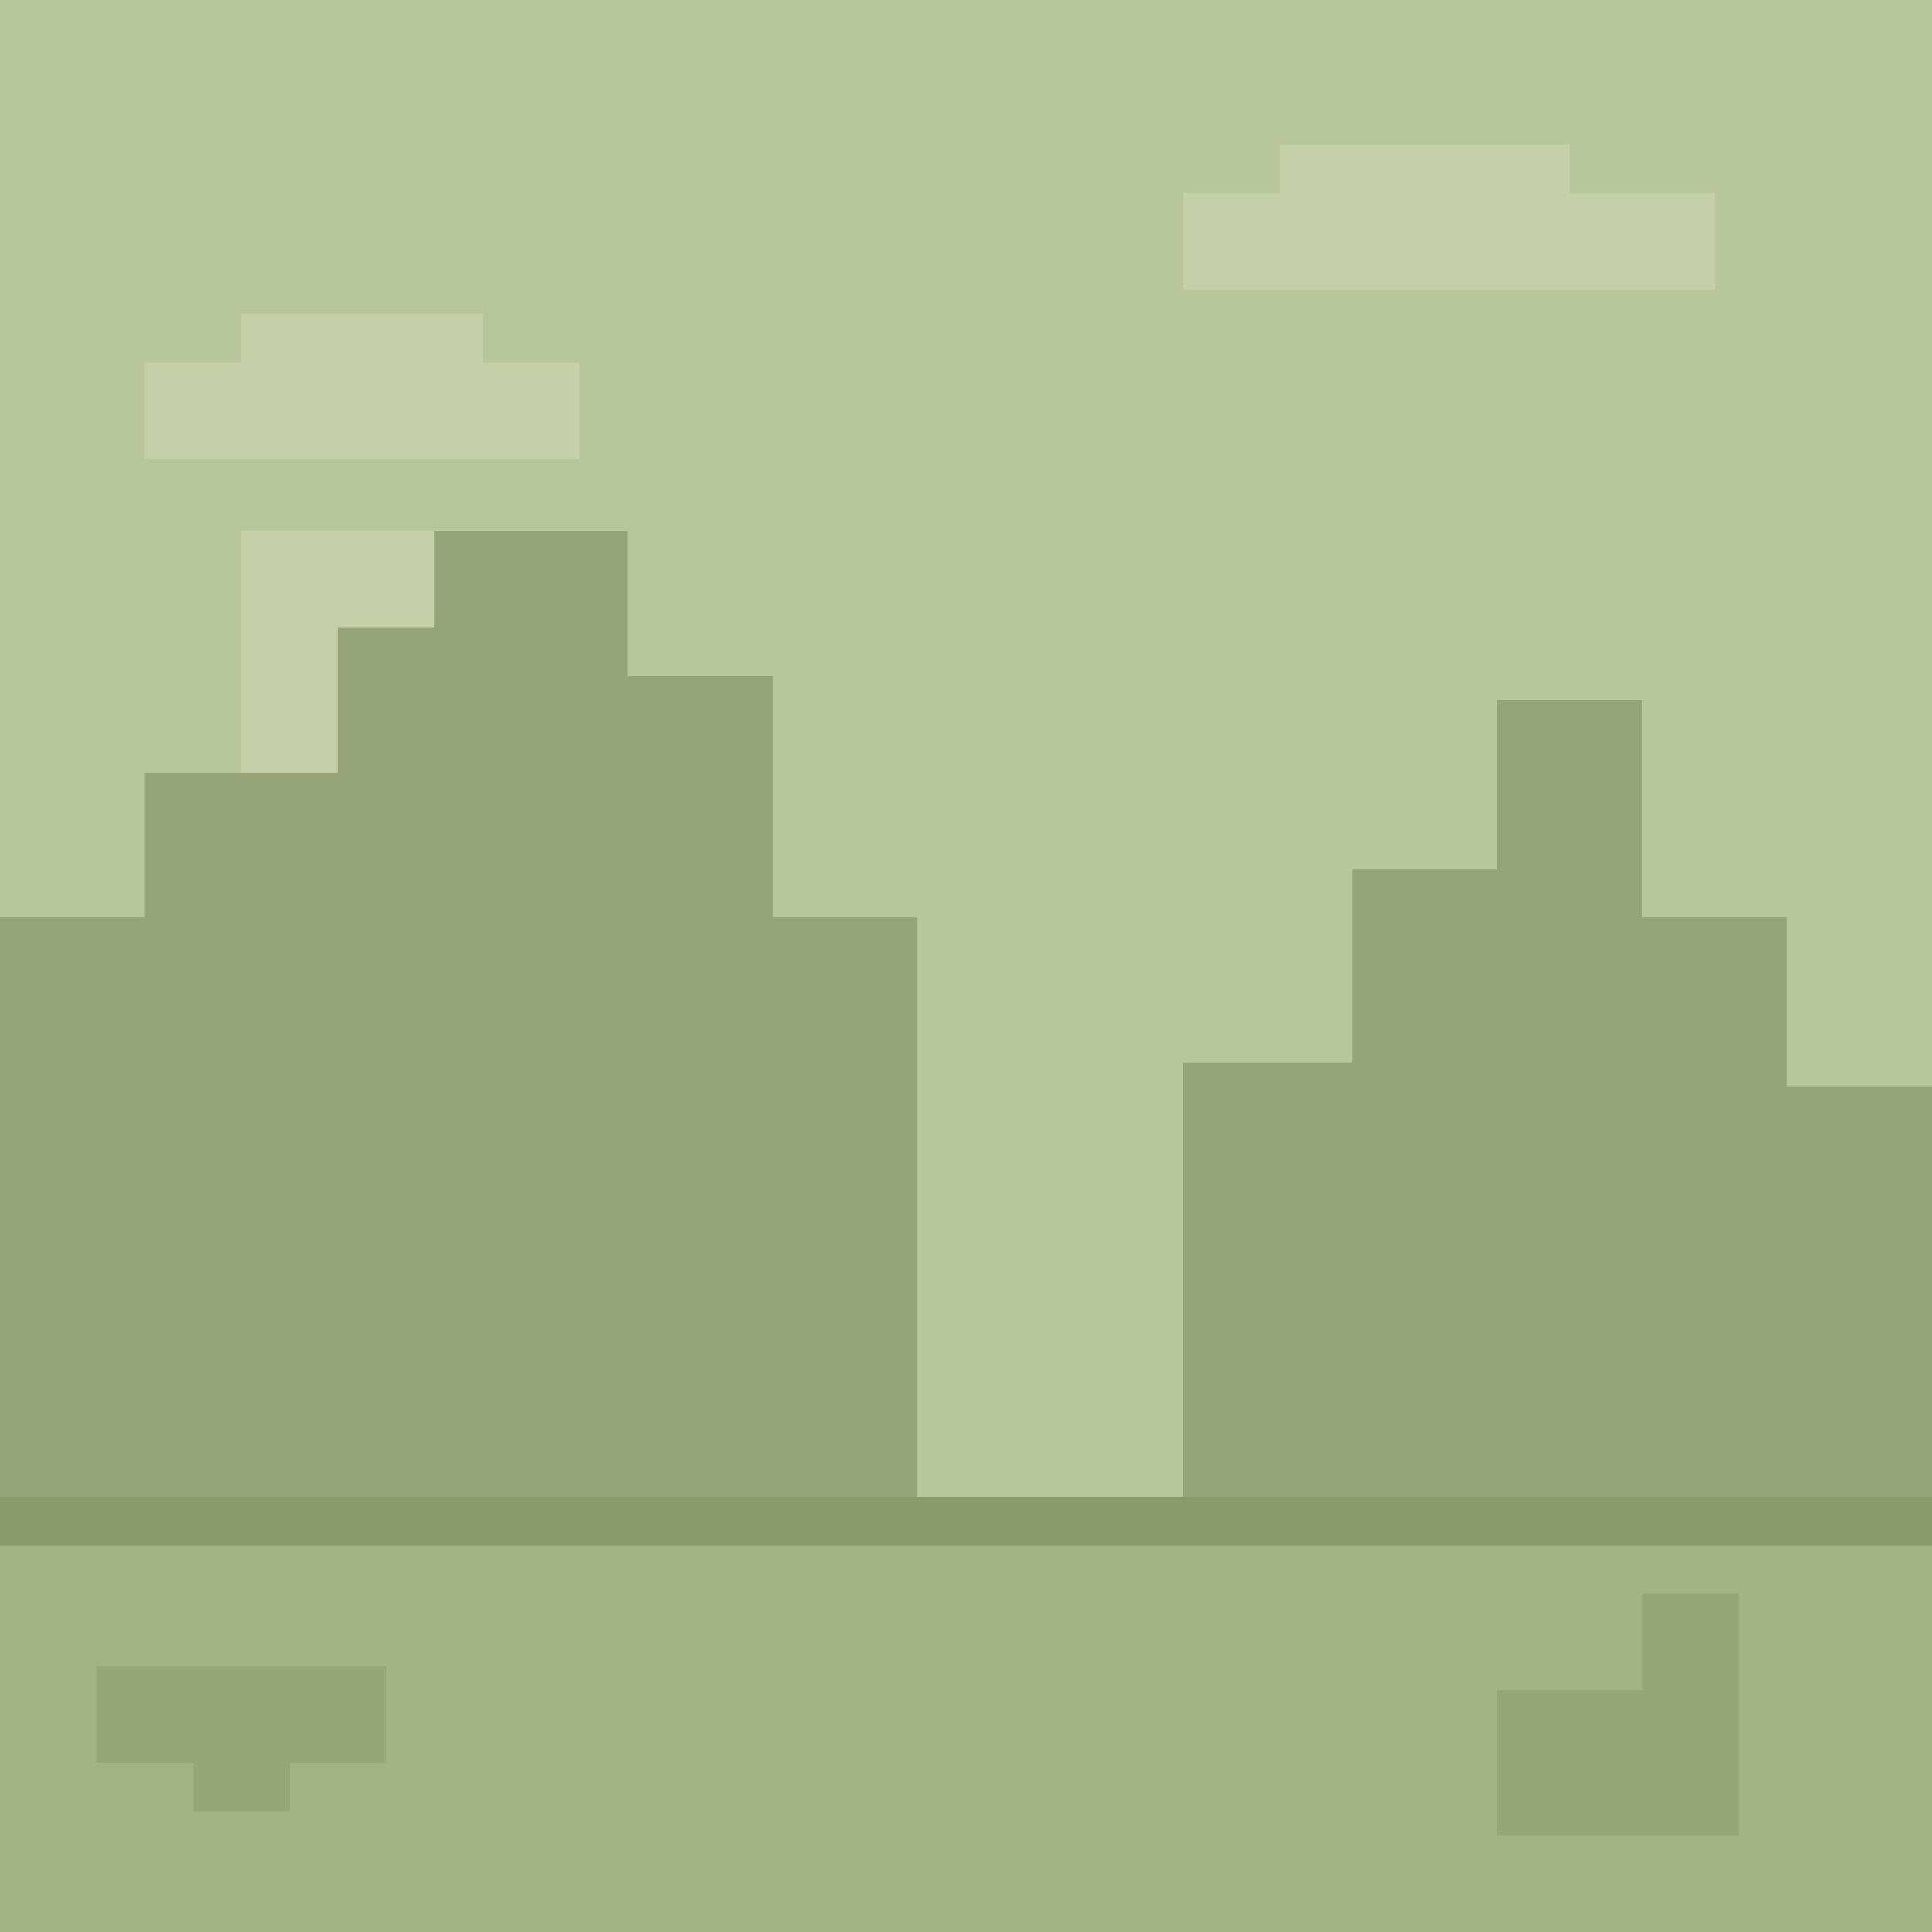
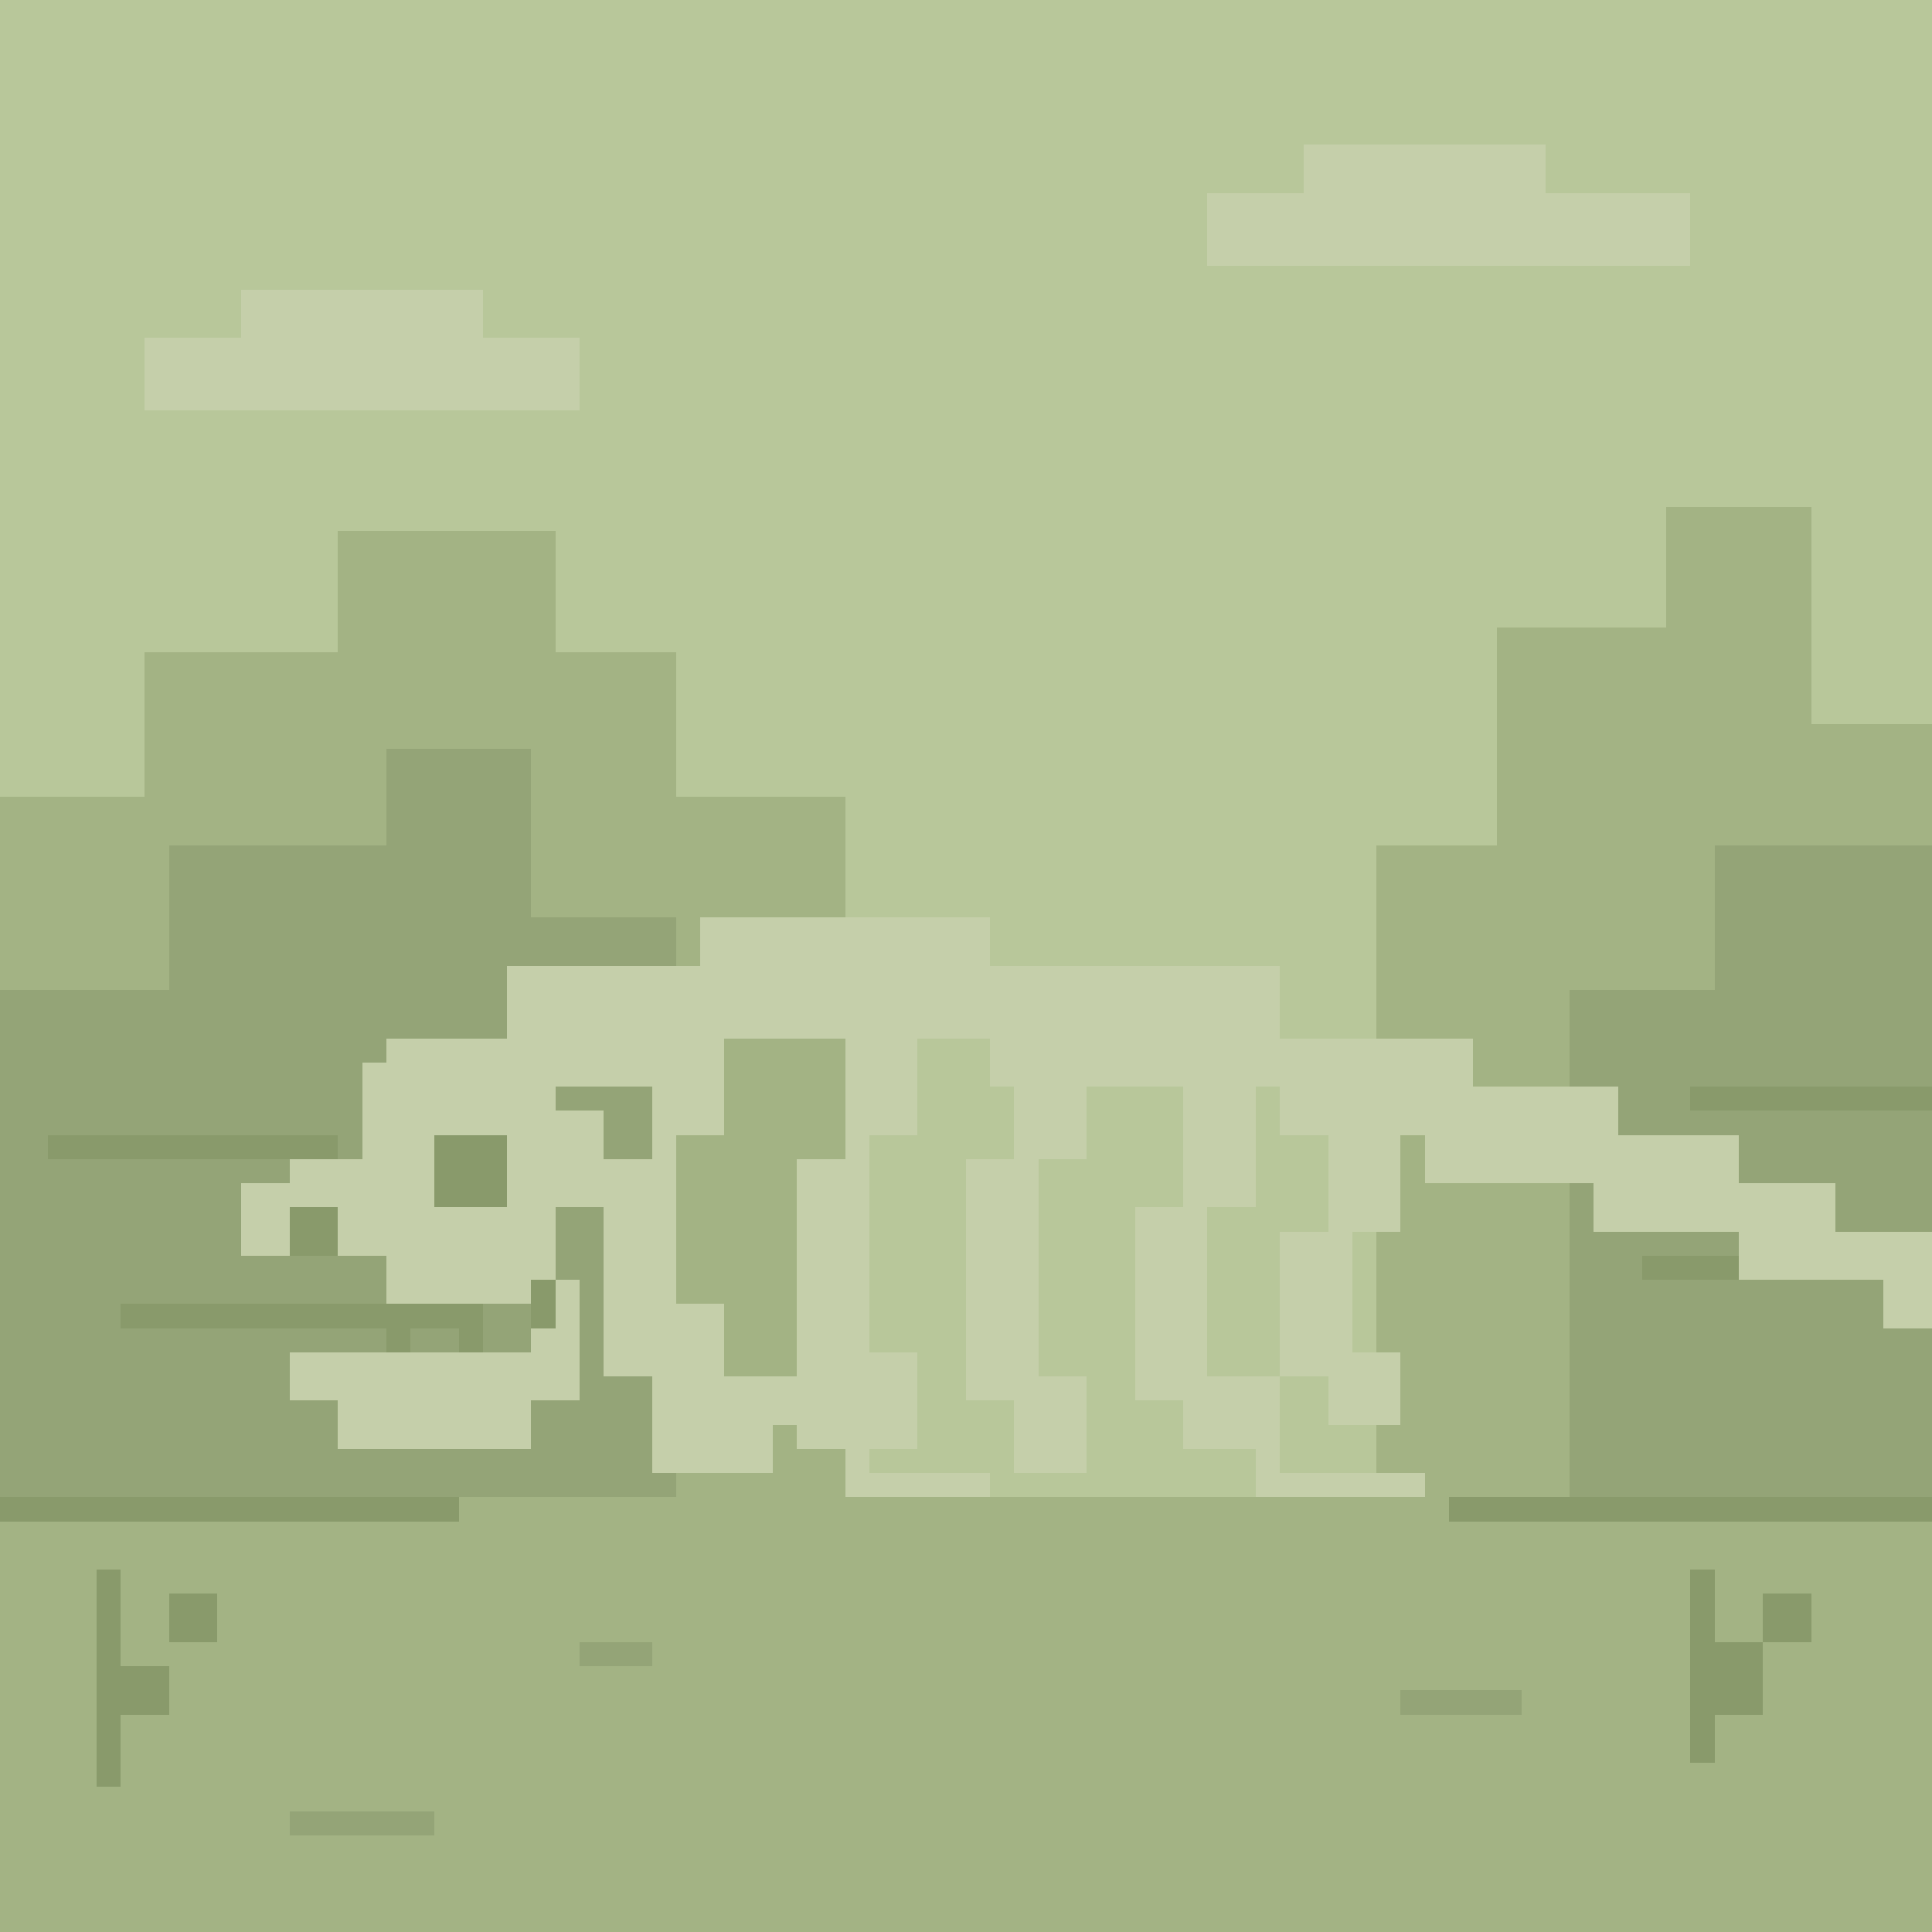
<svg xmlns="http://www.w3.org/2000/svg" viewBox="0 0 160 160" shape-rendering="crispEdges">
-   <rect x="0" y="0" width="160" height="160" fill="#b8c79a" />
-   <rect x="0" y="124" width="160" height="36" fill="#a3b384" />
-   <path d="M12 30h8v-4h20v4h8v8H12z M98 16h8v-4h24v4h12v8H98z" fill="#c5cfaa" />
-   <path d="M0 124V76h12V64h8V52h16v-8h16v12h12v20h12v48z M98 124V88h14V72h12V58h12v18h12v14h12v34z" fill="#94a477" />
-   <path d="M20 52v12h8V52h8V44H20z" fill="#c5cfaa" />
-   <rect x="0" y="124" width="160" height="4" fill="#899a6b" />
-   <path d="M8 146v-8h24v8h-8v4h-8v-4z M124 152v-12h12v-8h8v20z" fill="#96a677" />
+   <rect width="160" height="160" fill="#b8c79a" />
+   <path d="M12 28h8v-4h20v4h8v6H12z M100 16h8v-4h20v4h12v6h-40z" fill="#c5cfaa" />
+   <path d="M0 66h12V54h16V44h18v10h10v12h14v58H0z M114 124V70h10V52h14V42h12v18h10v64z" fill="#a3b384" />
+   <path d="M0 82h14V70h18v-8h12v14h12v48H0z M130 124V82h12V70h18v54z" fill="#94a477" />
+   <path d="M4 94h24v2H4z M10 108h28v2H10z M140 90h20v2h-20z M136 104h24v2h-24z" fill="#899a6b" />
+   <g transform="translate(12 0)">
+     <path d="M20 94v-8h10v-6h16v-4h24v4h24v6h16v4h12v4h10v4h8v4h10v4h10v4h-16v-4h-12v-4h-12v-4h-14v-4H94v-4H70v-4H48v4H34v6z" fill="#c5cfaa" />
+     <path d="M48 88v6h-4v14h4v6h8v4h-4v4H42v-8h-4V96h4v-8z M64 86v8h-4v18h4v8h-6v-4h-4V96h4V86z M78 88v8h-4v18h4v8h-6v-6h-4V96h4v-8z M92 90v10h-4v14h4v6h-6v-4h-4v-16h4V90z M104 94v8h-4v10h4v6h-6v-4h-4v-12h4v-8z" fill="#c5cfaa" />
+     <path d="M12 96h6v-8h12v4h8v8h-4v8H20v-4H8v-6h4z M12 112h20v-6h4v10h-4v4H16v-4h-4z" fill="#c5cfaa" />
+     <path d="M24 94h6v6h-6z M12 100h4v4h-4z M20 108h2v4h-2z M26 108h2v4h-2z M32 106h2v4h-2z" fill="#899a6b" />
+     <path d="M54 114h6v8h10v2H58v-4h-4z M88 114h6v8h12v2H92v-4h-4z" fill="#c5cfaa" />
+   </g>
+   <rect y="124" width="160" height="36" fill="#a3b384" />
+   <path d="M0 124h38v2H0z M120 124h40v2h-40z M8 148v-18h2v8h4v-6h4v4h-4v6h-4v6z M140 146v-16h2v6h4v-4h4v4h-4v6h-4v4z" fill="#899a6b" />
+   <path d="M24 150h12v2H24z M116 140h10v2h-10z M48 136h6v2h-6z" fill="#94a477" />
</svg>
